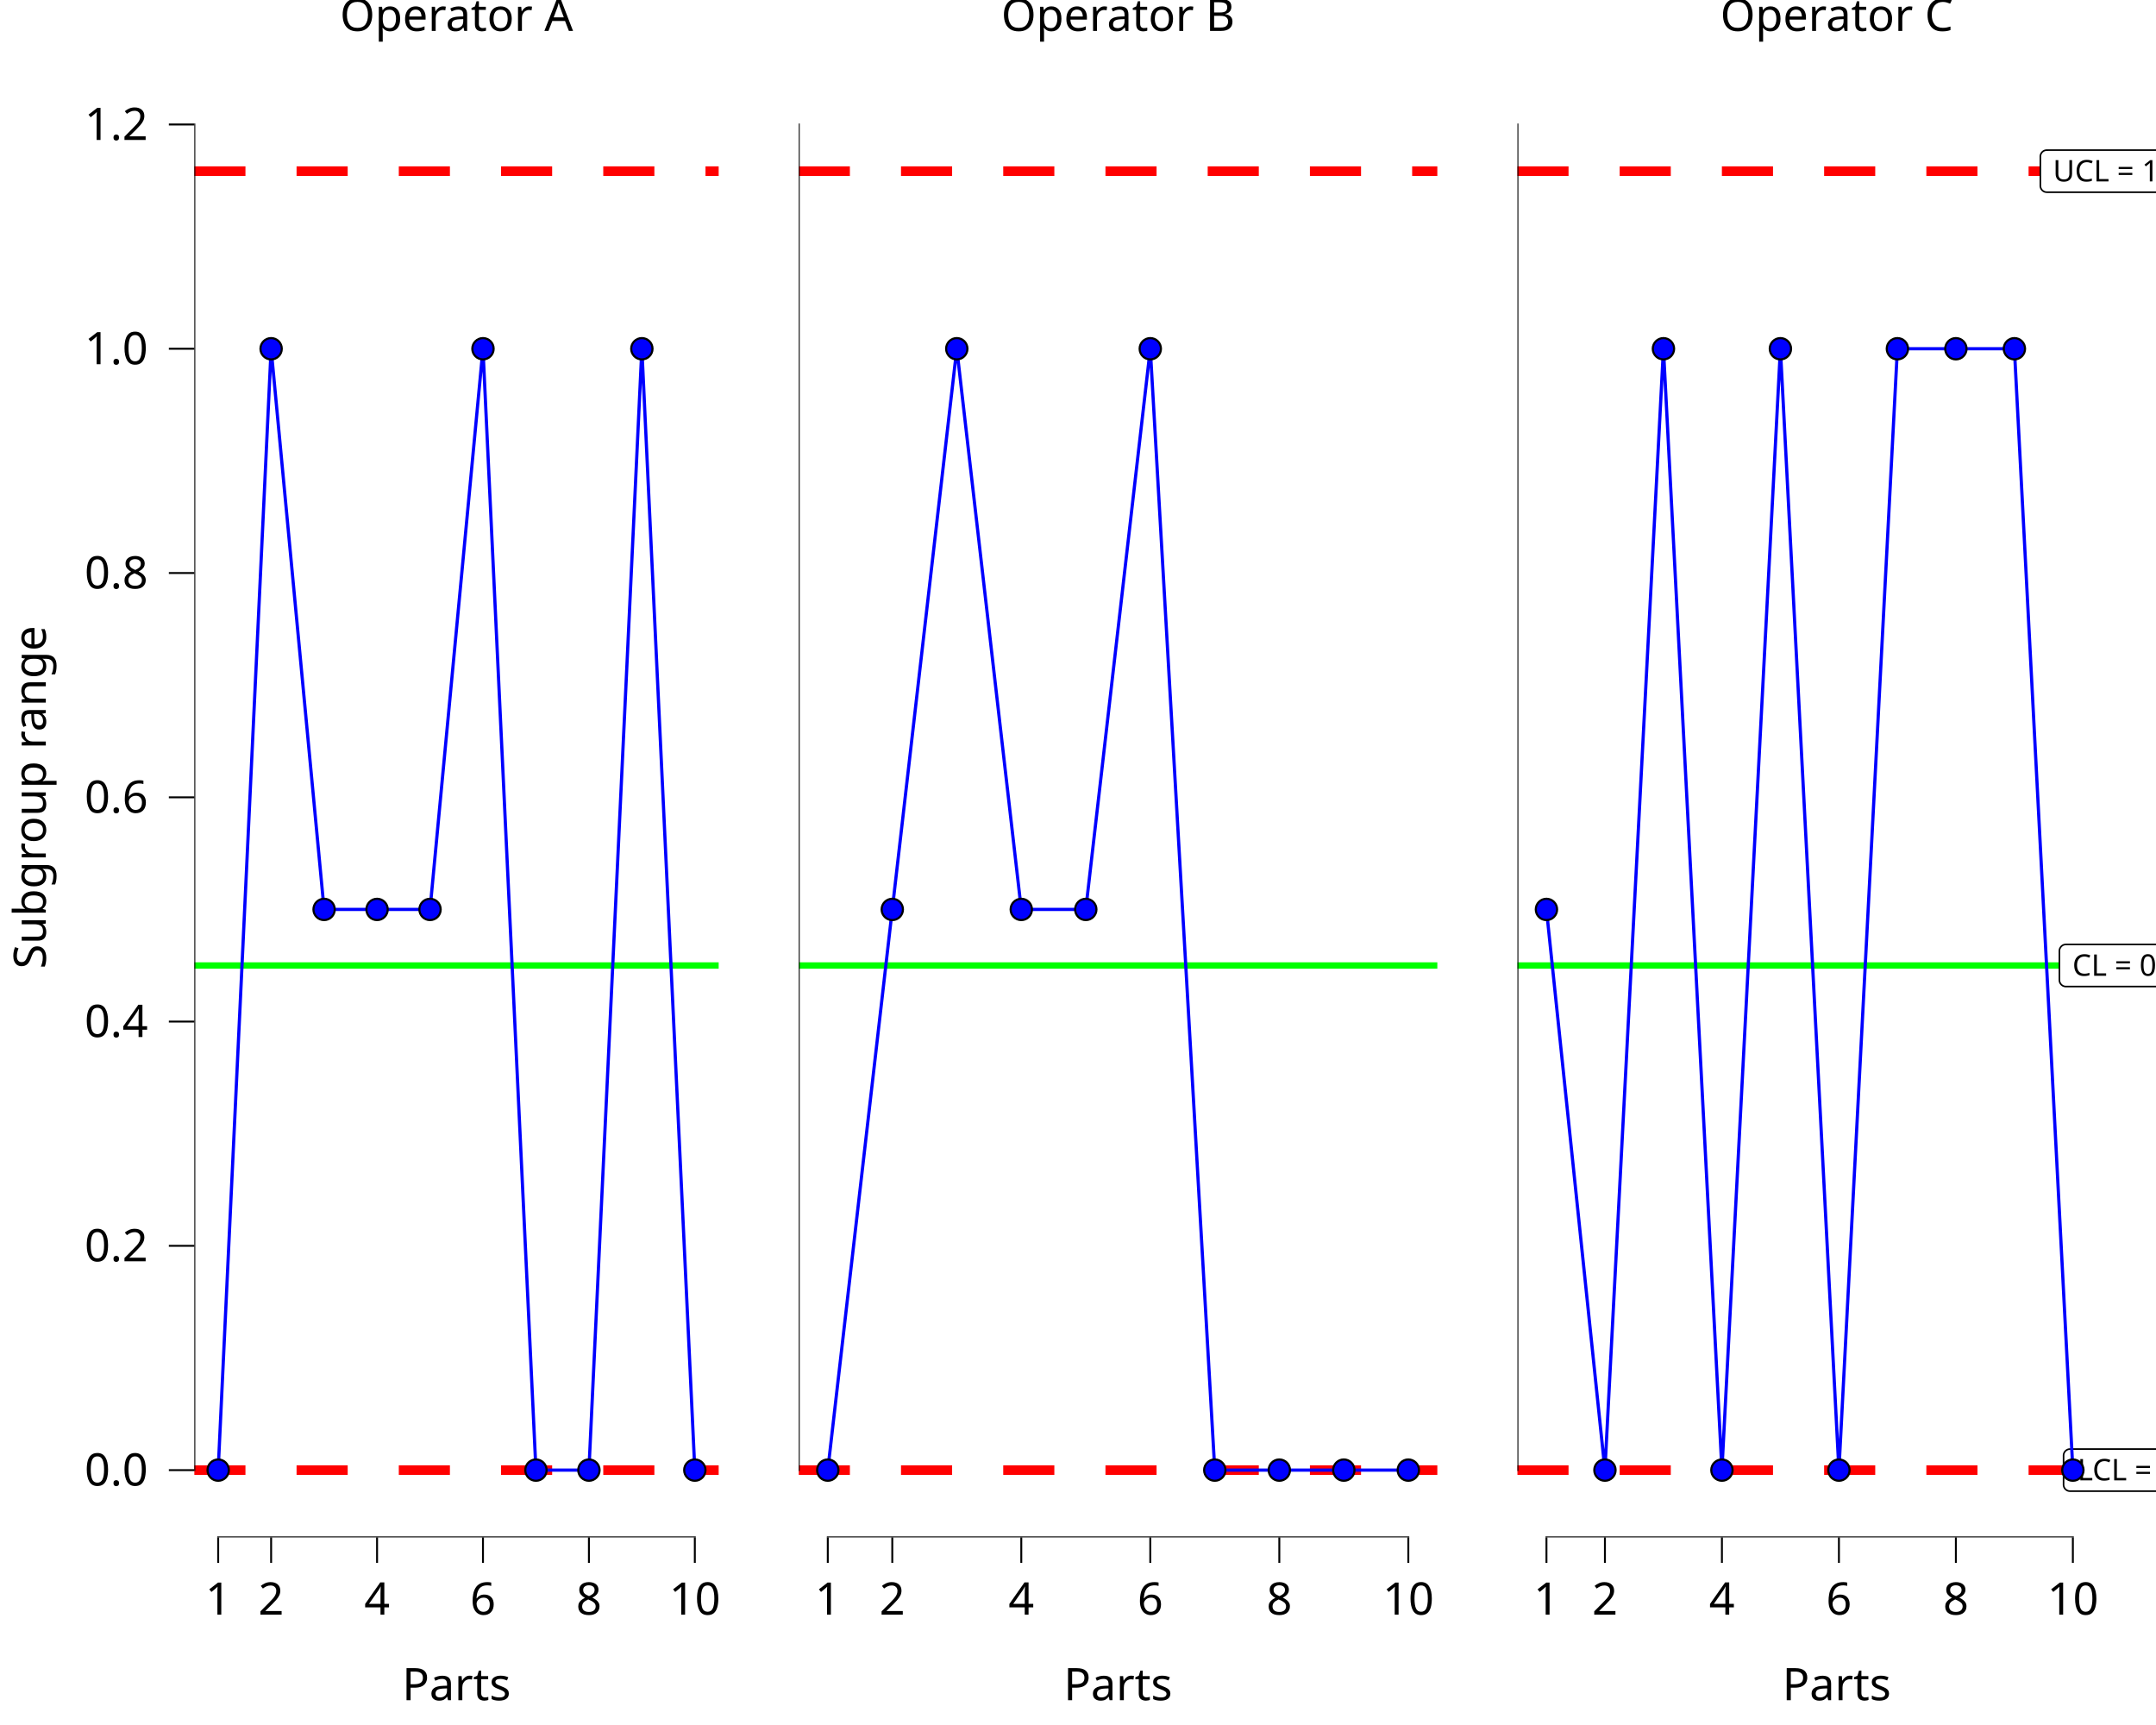
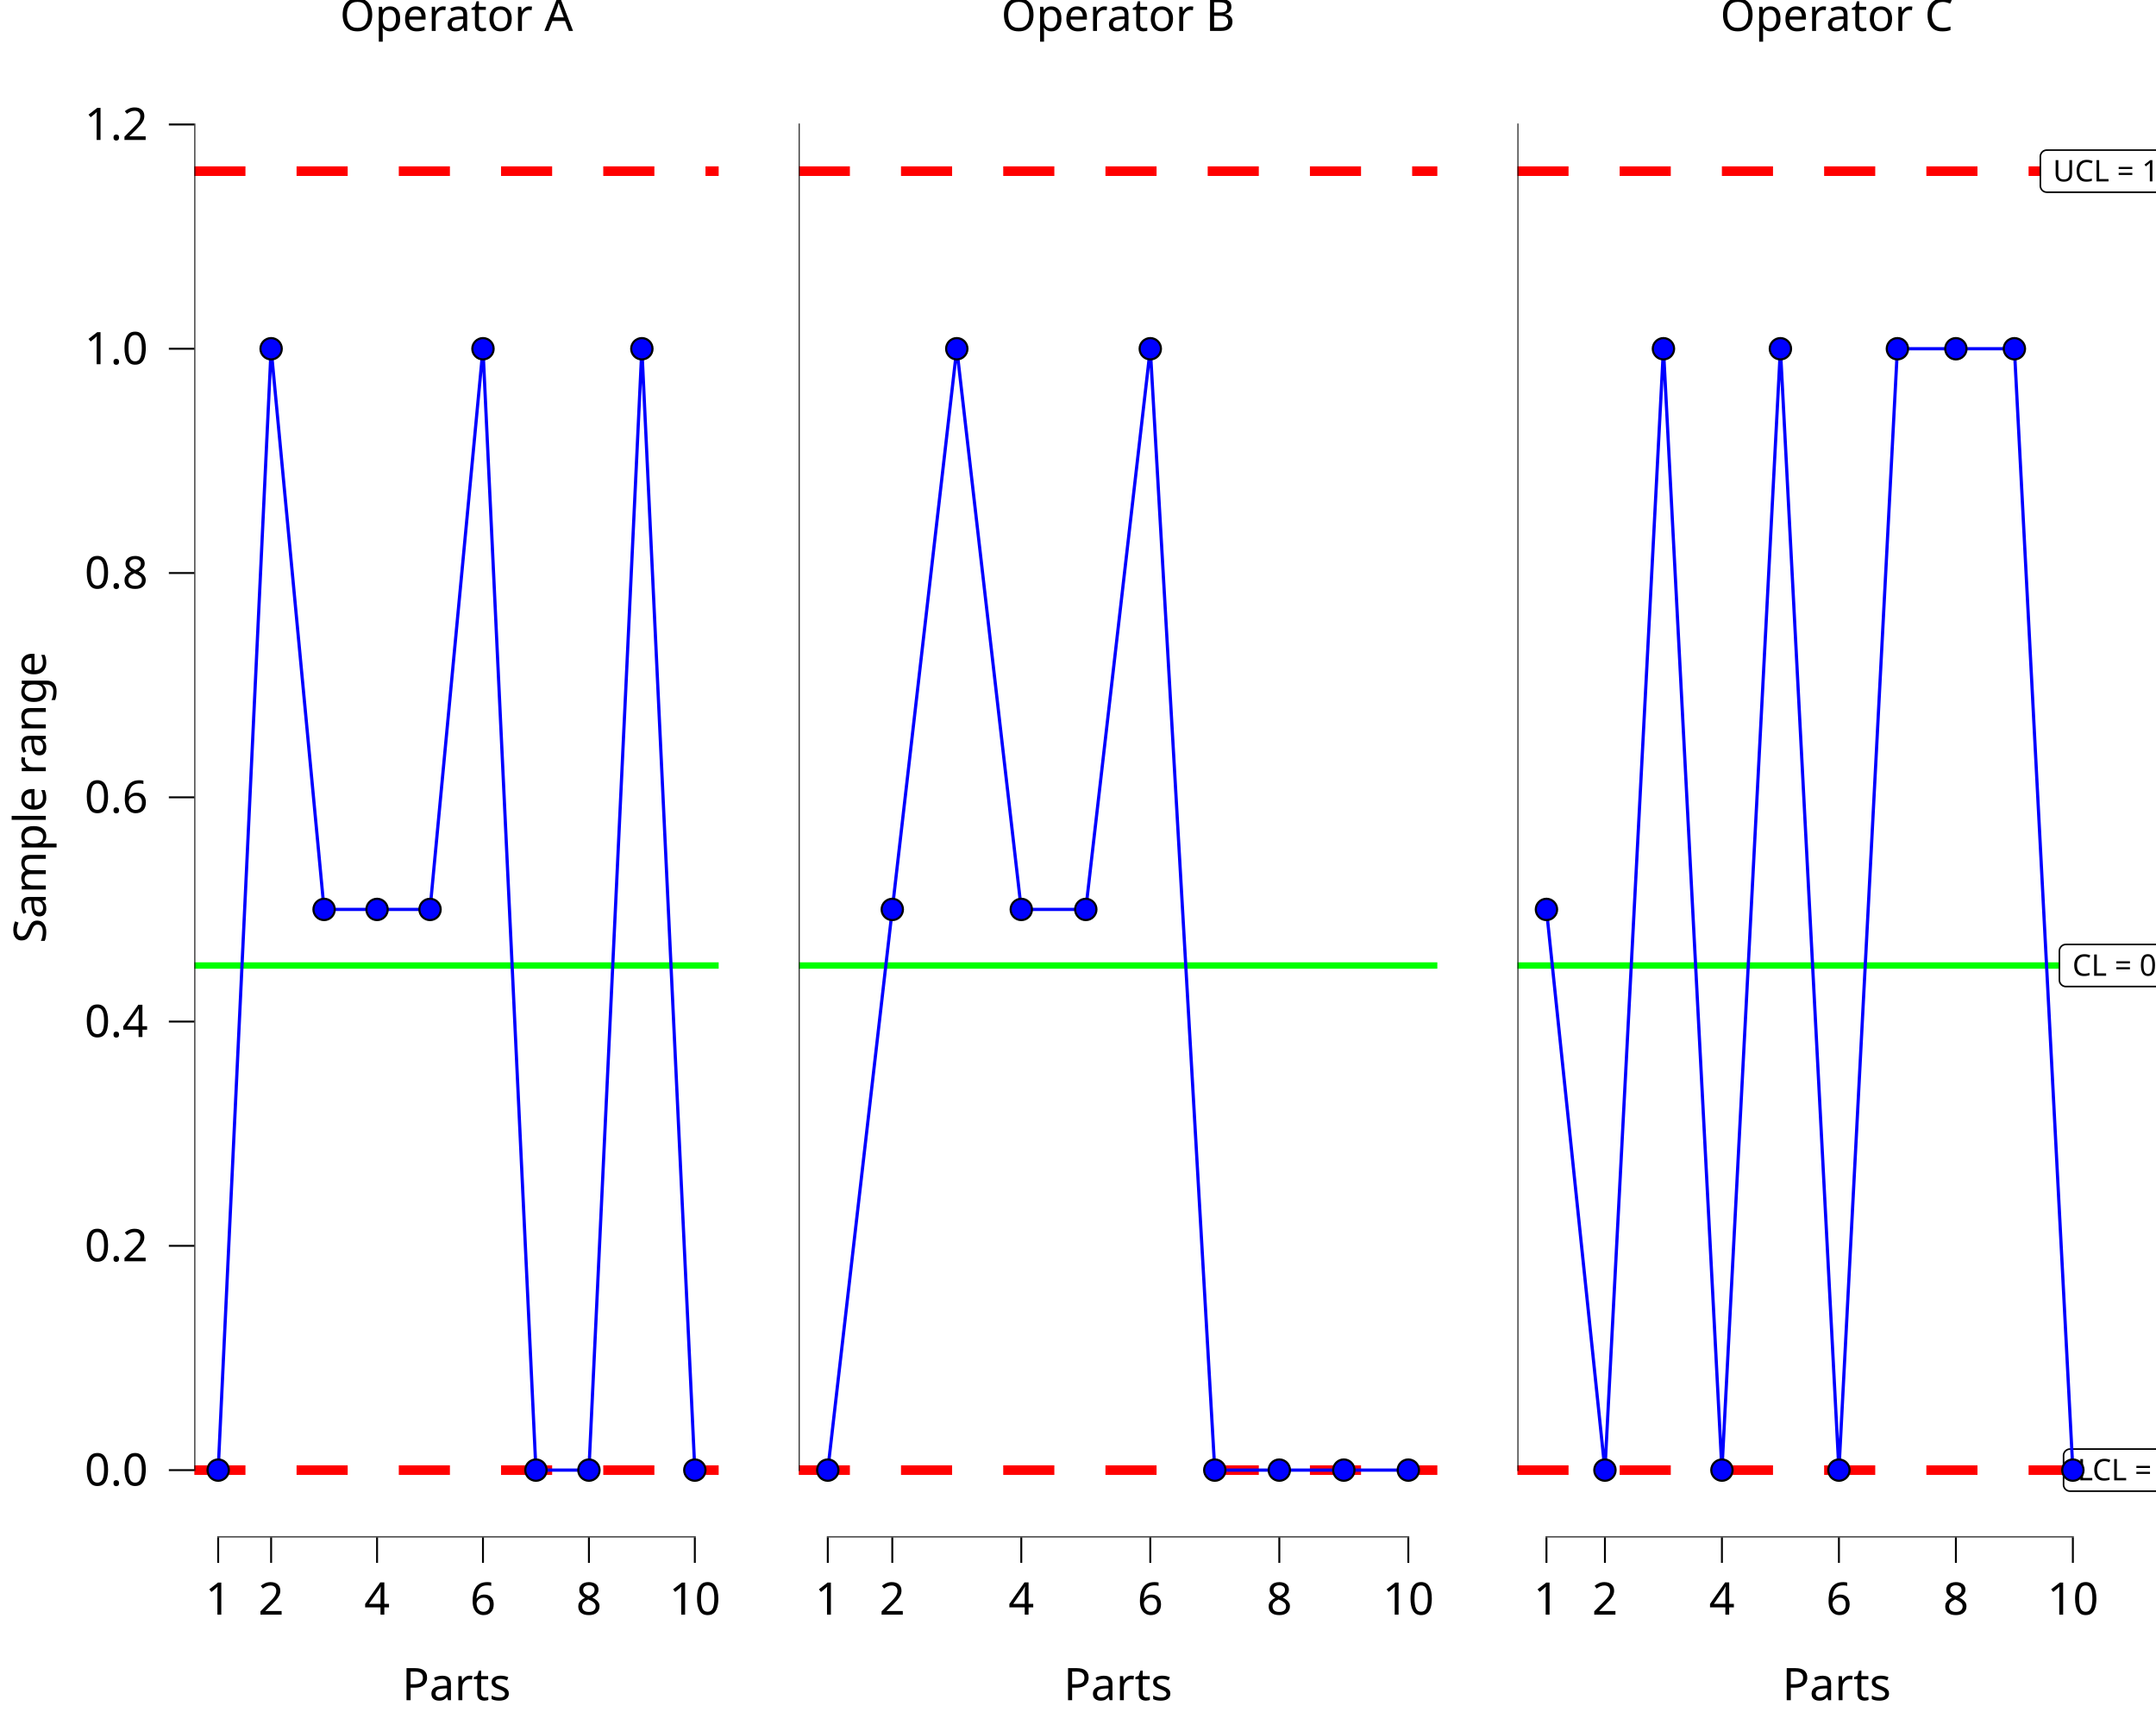
<svg xmlns="http://www.w3.org/2000/svg" class="svglite" data-engine-version="2.0" width="720.00pt" height="576.00pt" viewBox="0 0 720.00 576.00">
  <defs>
    <style type="text/css">
    .svglite line, .svglite polyline, .svglite polygon, .svglite path, .svglite rect, .svglite circle {
      fill: none;
      stroke: #000000;
      stroke-linecap: round;
      stroke-linejoin: round;
      stroke-miterlimit: 10.00;
    }
  </style>
  </defs>
  <rect width="100%" height="100%" style="stroke: none; fill: #FFFFFF;" />
  <defs>
    <clipPath id="cpMC4wMHw3MjAuMDB8MC4wMHw1NzYuMDA=">
      <rect x="0.00" y="0.00" width="720.00" height="576.00" />
    </clipPath>
  </defs>
  <g clip-path="url(#cpMC4wMHw3MjAuMDB8MC4wMHw1NzYuMDA=)">
</g>
  <defs>
    <clipPath id="cpMC4wMHwyNDAuMDB8MC4wMHw1NzYuMDA=">
      <rect x="0.00" y="0.00" width="240.00" height="576.00" />
    </clipPath>
  </defs>
  <g clip-path="url(#cpMC4wMHwyNDAuMDB8MC4wMHw1NzYuMDA=)">
    <rect x="0.00" y="0.00" width="240.00" height="576.00" style="stroke-width: 10.67; stroke: none;" />
  </g>
  <g clip-path="url(#cpMC4wMHw3MjAuMDB8MC4wMHw1NzYuMDA=)">
</g>
  <defs>
    <clipPath id="cpNjQuOTB8MjQwLjAwfDE5LjEwfDUxMy4zNQ==">
      <rect x="64.90" y="19.10" width="175.10" height="494.25" />
    </clipPath>
  </defs>
  <g clip-path="url(#cpNjQuOTB8MjQwLjAwfDE5LjEwfDUxMy4zNQ==)">
    <rect x="64.90" y="19.10" width="175.10" height="494.25" style="stroke-width: 10.67; stroke: none;" />
    <line x1="64.90" y1="322.39" x2="240.00" y2="322.39" style="stroke-width: 2.13; stroke: #00FF00; stroke-linecap: butt;" />
    <line x1="64.90" y1="57.15" x2="240.00" y2="57.15" style="stroke-width: 3.20; stroke: #FF0000; stroke-dasharray: 17.07,17.07; stroke-linecap: butt;" />
    <line x1="64.90" y1="490.89" x2="240.00" y2="490.89" style="stroke-width: 3.20; stroke: #FF0000; stroke-dasharray: 17.07,17.07; stroke-linecap: butt;" />
    <polyline points="72.86,490.89 90.54,116.45 108.23,303.67 125.92,303.67 143.61,303.67 161.29,116.45 178.98,490.89 196.67,490.89 214.35,116.45 232.04,490.89 " style="stroke-width: 1.07; stroke: #0000FF; stroke-linecap: butt;" />
    <line x1="72.54" y1="513.35" x2="232.36" y2="513.35" style="stroke-width: 0.64; stroke-linecap: butt;" />
    <line x1="64.90" y1="491.20" x2="64.90" y2="41.25" style="stroke-width: 0.64; stroke-linecap: butt;" />
    <circle cx="72.86" cy="490.89" r="3.56" style="stroke-width: 0.71; fill: #0000FF;" />
    <circle cx="90.54" cy="116.45" r="3.56" style="stroke-width: 0.71; fill: #0000FF;" />
    <circle cx="108.23" cy="303.67" r="3.56" style="stroke-width: 0.71; fill: #0000FF;" />
    <circle cx="125.92" cy="303.67" r="3.56" style="stroke-width: 0.71; fill: #0000FF;" />
    <circle cx="143.61" cy="303.67" r="3.56" style="stroke-width: 0.71; fill: #0000FF;" />
    <circle cx="161.29" cy="116.45" r="3.56" style="stroke-width: 0.71; fill: #0000FF;" />
    <circle cx="178.98" cy="490.89" r="3.56" style="stroke-width: 0.71; fill: #0000FF;" />
    <circle cx="196.67" cy="490.89" r="3.56" style="stroke-width: 0.71; fill: #0000FF;" />
    <circle cx="214.35" cy="116.45" r="3.56" style="stroke-width: 0.71; fill: #0000FF;" />
    <circle cx="232.04" cy="490.89" r="3.56" style="stroke-width: 0.71; fill: #0000FF;" />
    <rect x="64.90" y="19.10" width="175.10" height="494.25" style="stroke-width: 0.00; stroke: none;" />
  </g>
  <g clip-path="url(#cpMC4wMHw3MjAuMDB8MC4wMHw1NzYuMDA=)">
    <polyline points="64.90,513.35 64.90,19.10 " style="stroke-width: 0.00; stroke: none; stroke-linecap: butt;" />
    <text x="49.42" y="496.05" text-anchor="end" style="font-size: 15.00px; font-family: sans;" textLength="20.85px" lengthAdjust="spacingAndGlyphs">0.0</text>
    <text x="49.42" y="421.16" text-anchor="end" style="font-size: 15.00px; font-family: sans;" textLength="20.85px" lengthAdjust="spacingAndGlyphs">0.2</text>
    <text x="49.42" y="346.27" text-anchor="end" style="font-size: 15.00px; font-family: sans;" textLength="20.85px" lengthAdjust="spacingAndGlyphs">0.4</text>
    <text x="49.42" y="271.39" text-anchor="end" style="font-size: 15.00px; font-family: sans;" textLength="20.85px" lengthAdjust="spacingAndGlyphs">0.6</text>
    <text x="49.42" y="196.50" text-anchor="end" style="font-size: 15.00px; font-family: sans;" textLength="20.85px" lengthAdjust="spacingAndGlyphs">0.8</text>
    <text x="49.42" y="121.62" text-anchor="end" style="font-size: 15.00px; font-family: sans;" textLength="20.85px" lengthAdjust="spacingAndGlyphs">1.0</text>
    <text x="49.42" y="46.73" text-anchor="end" style="font-size: 15.00px; font-family: sans;" textLength="20.85px" lengthAdjust="spacingAndGlyphs">1.2</text>
    <polyline points="56.39,490.89 64.90,490.89 " style="stroke-width: 0.64; stroke-linecap: butt;" />
    <polyline points="56.39,416.00 64.90,416.00 " style="stroke-width: 0.64; stroke-linecap: butt;" />
    <polyline points="56.39,341.11 64.90,341.11 " style="stroke-width: 0.64; stroke-linecap: butt;" />
    <polyline points="56.39,266.23 64.90,266.23 " style="stroke-width: 0.64; stroke-linecap: butt;" />
    <polyline points="56.39,191.34 64.90,191.34 " style="stroke-width: 0.64; stroke-linecap: butt;" />
    <polyline points="56.39,116.45 64.90,116.45 " style="stroke-width: 0.64; stroke-linecap: butt;" />
    <polyline points="56.39,41.57 64.90,41.57 " style="stroke-width: 0.64; stroke-linecap: butt;" />
    <polyline points="64.90,513.35 240.00,513.35 " style="stroke-width: 0.00; stroke: none; stroke-linecap: butt;" />
    <polyline points="72.86,521.85 72.86,513.35 " style="stroke-width: 0.64; stroke-linecap: butt;" />
    <polyline points="90.54,521.85 90.54,513.35 " style="stroke-width: 0.64; stroke-linecap: butt;" />
    <polyline points="125.92,521.85 125.92,513.35 " style="stroke-width: 0.64; stroke-linecap: butt;" />
    <polyline points="161.29,521.85 161.29,513.35 " style="stroke-width: 0.64; stroke-linecap: butt;" />
    <polyline points="196.67,521.85 196.67,513.35 " style="stroke-width: 0.64; stroke-linecap: butt;" />
    <polyline points="232.04,521.85 232.04,513.35 " style="stroke-width: 0.64; stroke-linecap: butt;" />
    <text x="72.86" y="539.15" text-anchor="middle" style="font-size: 15.00px; font-family: sans;" textLength="8.34px" lengthAdjust="spacingAndGlyphs">1</text>
    <text x="90.54" y="539.15" text-anchor="middle" style="font-size: 15.00px; font-family: sans;" textLength="8.34px" lengthAdjust="spacingAndGlyphs">2</text>
    <text x="125.92" y="539.15" text-anchor="middle" style="font-size: 15.00px; font-family: sans;" textLength="8.34px" lengthAdjust="spacingAndGlyphs">4</text>
    <text x="161.29" y="539.15" text-anchor="middle" style="font-size: 15.00px; font-family: sans;" textLength="8.34px" lengthAdjust="spacingAndGlyphs">6</text>
    <text x="196.67" y="539.15" text-anchor="middle" style="font-size: 15.00px; font-family: sans;" textLength="8.34px" lengthAdjust="spacingAndGlyphs">8</text>
    <text x="232.04" y="539.15" text-anchor="middle" style="font-size: 15.00px; font-family: sans;" textLength="16.69px" lengthAdjust="spacingAndGlyphs">10</text>
    <text x="152.45" y="567.72" text-anchor="middle" style="font-size: 15.00px; font-family: sans;" textLength="35.02px" lengthAdjust="spacingAndGlyphs">Parts</text>
-     <text transform="translate(15.30,266.23) rotate(-90)" text-anchor="middle" style="font-size: 15.00px; font-family: sans;" textLength="107.60px" lengthAdjust="spacingAndGlyphs">Subgroup range</text>
+     <text transform="translate(15.30,266.23) rotate(-90)" text-anchor="middle" style="font-size: 15.00px; font-family: sans;" textLength="93.40px" lengthAdjust="spacingAndGlyphs">Sample range</text>
    <text x="152.45" y="10.32" text-anchor="middle" style="font-size: 15.00px; font-family: sans;" textLength="73.38px" lengthAdjust="spacingAndGlyphs">Operator A</text>
  </g>
  <defs>
    <clipPath id="cpMjQwLjAwfDQ4MC4wMHwwLjAwfDU3Ni4wMA==">
      <rect x="240.00" y="0.00" width="240.00" height="576.00" />
    </clipPath>
  </defs>
  <g clip-path="url(#cpMjQwLjAwfDQ4MC4wMHwwLjAwfDU3Ni4wMA==)">
    <rect x="240.00" y="0.00" width="240.00" height="576.00" style="stroke-width: 10.67; stroke: none;" />
  </g>
  <g clip-path="url(#cpMC4wMHw3MjAuMDB8MC4wMHw1NzYuMDA=)">
</g>
  <defs>
    <clipPath id="cpMjY2Ljc1fDQ4MC4wMHwxOS4xMHw1MTMuMzU=">
      <rect x="266.75" y="19.10" width="213.25" height="494.25" />
    </clipPath>
  </defs>
  <g clip-path="url(#cpMjY2Ljc1fDQ4MC4wMHwxOS4xMHw1MTMuMzU=)">
    <rect x="266.75" y="19.10" width="213.25" height="494.25" style="stroke-width: 10.67; stroke: none;" />
    <line x1="266.75" y1="322.39" x2="480.00" y2="322.39" style="stroke-width: 2.13; stroke: #00FF00; stroke-linecap: butt;" />
    <line x1="266.75" y1="57.15" x2="480.00" y2="57.15" style="stroke-width: 3.20; stroke: #FF0000; stroke-dasharray: 17.07,17.07; stroke-linecap: butt;" />
    <line x1="266.75" y1="490.89" x2="480.00" y2="490.89" style="stroke-width: 3.20; stroke: #FF0000; stroke-dasharray: 17.07,17.07; stroke-linecap: butt;" />
    <polyline points="276.44,490.89 297.98,303.67 319.52,116.45 341.06,303.67 362.60,303.67 384.14,116.45 405.68,490.89 427.23,490.89 448.77,490.89 470.31,490.89 " style="stroke-width: 1.07; stroke: #0000FF; stroke-linecap: butt;" />
    <line x1="276.12" y1="513.35" x2="470.63" y2="513.35" style="stroke-width: 0.64; stroke-linecap: butt;" />
    <line x1="266.75" y1="491.20" x2="266.75" y2="41.25" style="stroke-width: 0.64; stroke-linecap: butt;" />
    <circle cx="276.44" cy="490.89" r="3.56" style="stroke-width: 0.71; fill: #0000FF;" />
    <circle cx="297.98" cy="303.67" r="3.56" style="stroke-width: 0.71; fill: #0000FF;" />
    <circle cx="319.52" cy="116.45" r="3.56" style="stroke-width: 0.71; fill: #0000FF;" />
    <circle cx="341.06" cy="303.67" r="3.56" style="stroke-width: 0.71; fill: #0000FF;" />
    <circle cx="362.60" cy="303.67" r="3.56" style="stroke-width: 0.71; fill: #0000FF;" />
    <circle cx="384.14" cy="116.45" r="3.56" style="stroke-width: 0.71; fill: #0000FF;" />
    <circle cx="405.68" cy="490.89" r="3.56" style="stroke-width: 0.71; fill: #0000FF;" />
    <circle cx="427.23" cy="490.89" r="3.56" style="stroke-width: 0.71; fill: #0000FF;" />
    <circle cx="448.77" cy="490.89" r="3.56" style="stroke-width: 0.71; fill: #0000FF;" />
    <circle cx="470.31" cy="490.89" r="3.56" style="stroke-width: 0.71; fill: #0000FF;" />
    <rect x="266.75" y="19.10" width="213.25" height="494.25" style="stroke-width: 0.00; stroke: none;" />
  </g>
  <g clip-path="url(#cpMC4wMHw3MjAuMDB8MC4wMHw1NzYuMDA=)">
    <polyline points="266.75,513.35 480.00,513.35 " style="stroke-width: 0.00; stroke: none; stroke-linecap: butt;" />
    <polyline points="276.44,521.85 276.44,513.35 " style="stroke-width: 0.64; stroke-linecap: butt;" />
    <polyline points="297.98,521.85 297.98,513.35 " style="stroke-width: 0.64; stroke-linecap: butt;" />
    <polyline points="341.06,521.85 341.06,513.35 " style="stroke-width: 0.64; stroke-linecap: butt;" />
    <polyline points="384.14,521.85 384.14,513.35 " style="stroke-width: 0.64; stroke-linecap: butt;" />
    <polyline points="427.23,521.85 427.23,513.35 " style="stroke-width: 0.64; stroke-linecap: butt;" />
    <polyline points="470.31,521.85 470.31,513.35 " style="stroke-width: 0.64; stroke-linecap: butt;" />
    <text x="276.44" y="539.15" text-anchor="middle" style="font-size: 15.00px; font-family: sans;" textLength="8.34px" lengthAdjust="spacingAndGlyphs">1</text>
    <text x="297.98" y="539.15" text-anchor="middle" style="font-size: 15.00px; font-family: sans;" textLength="8.34px" lengthAdjust="spacingAndGlyphs">2</text>
    <text x="341.06" y="539.15" text-anchor="middle" style="font-size: 15.00px; font-family: sans;" textLength="8.34px" lengthAdjust="spacingAndGlyphs">4</text>
    <text x="384.14" y="539.15" text-anchor="middle" style="font-size: 15.00px; font-family: sans;" textLength="8.34px" lengthAdjust="spacingAndGlyphs">6</text>
    <text x="427.23" y="539.15" text-anchor="middle" style="font-size: 15.00px; font-family: sans;" textLength="8.34px" lengthAdjust="spacingAndGlyphs">8</text>
    <text x="470.31" y="539.15" text-anchor="middle" style="font-size: 15.00px; font-family: sans;" textLength="16.69px" lengthAdjust="spacingAndGlyphs">10</text>
    <text x="373.37" y="567.72" text-anchor="middle" style="font-size: 15.00px; font-family: sans;" textLength="35.02px" lengthAdjust="spacingAndGlyphs">Parts</text>
    <text x="373.37" y="10.32" text-anchor="middle" style="font-size: 15.00px; font-family: sans;" textLength="73.38px" lengthAdjust="spacingAndGlyphs">Operator B</text>
  </g>
  <defs>
    <clipPath id="cpNDgwLjAwfDcyMC4wMHwwLjAwfDU3Ni4wMA==">
      <rect x="480.00" y="0.00" width="240.00" height="576.00" />
    </clipPath>
  </defs>
  <g clip-path="url(#cpNDgwLjAwfDcyMC4wMHwwLjAwfDU3Ni4wMA==)">
    <rect x="480.00" y="0.00" width="240.00" height="576.00" style="stroke-width: 10.67; stroke: none;" />
  </g>
  <g clip-path="url(#cpMC4wMHw3MjAuMDB8MC4wMHw1NzYuMDA=)">
</g>
  <defs>
    <clipPath id="cpNTA2Ljc1fDcyMC4wMHwxOS4xMHw1MTMuMzU=">
      <rect x="506.75" y="19.10" width="213.25" height="494.25" />
    </clipPath>
  </defs>
  <g clip-path="url(#cpNTA2Ljc1fDcyMC4wMHwxOS4xMHw1MTMuMzU=)">
    <rect x="506.75" y="19.10" width="213.25" height="494.25" style="stroke-width: 10.67; stroke: none;" />
    <line x1="506.75" y1="322.39" x2="720.00" y2="322.39" style="stroke-width: 2.13; stroke: #00FF00; stroke-linecap: butt;" />
    <line x1="506.75" y1="57.15" x2="720.00" y2="57.15" style="stroke-width: 3.20; stroke: #FF0000; stroke-dasharray: 17.07,17.07; stroke-linecap: butt;" />
    <line x1="506.75" y1="490.89" x2="720.00" y2="490.89" style="stroke-width: 3.20; stroke: #FF0000; stroke-dasharray: 17.07,17.07; stroke-linecap: butt;" />
    <polygon points="689.90,329.42 730.71,329.42 730.62,329.42 730.97,329.40 731.31,329.33 731.64,329.21 731.94,329.04 732.21,328.82 732.44,328.56 732.62,328.26 732.76,327.94 732.84,327.60 732.87,327.26 732.87,327.26 732.87,317.52 732.87,317.52 732.84,317.18 732.76,316.84 732.62,316.52 732.44,316.23 732.21,315.97 731.94,315.75 731.64,315.57 731.31,315.45 730.97,315.38 730.71,315.36 689.90,315.36 690.16,315.38 689.81,315.37 689.47,315.41 689.14,315.50 688.82,315.65 688.54,315.85 688.29,316.09 688.08,316.37 687.91,316.68 687.80,317.01 687.75,317.35 687.74,317.52 687.74,327.26 687.75,327.08 687.75,327.43 687.80,327.77 687.91,328.10 688.08,328.41 688.29,328.69 688.54,328.93 688.82,329.13 689.14,329.28 689.47,329.37 689.81,329.42 " style="stroke-width: 0.53; fill: #FFFFFF;" />
    <text x="710.31" y="325.82" text-anchor="middle" style="font-size: 9.96px; font-family: sans;" textLength="37.93px" lengthAdjust="spacingAndGlyphs">CL = 0.4</text>
    <polygon points="683.54,64.18 737.08,64.18 736.99,64.17 737.34,64.16 737.68,64.09 738.00,63.97 738.31,63.79 738.57,63.57 738.80,63.31 738.99,63.02 739.13,62.70 739.21,62.36 739.24,62.02 739.24,62.02 739.24,52.28 739.24,52.28 739.21,51.94 739.13,51.60 738.99,51.28 738.80,50.99 738.57,50.72 738.31,50.51 738.00,50.33 737.68,50.21 737.34,50.14 737.08,50.12 683.54,50.12 683.80,50.14 683.45,50.12 683.10,50.17 682.77,50.26 682.46,50.41 682.17,50.61 681.92,50.85 681.71,51.13 681.55,51.44 681.44,51.77 681.38,52.11 681.38,52.28 681.38,62.02 681.38,61.84 681.38,62.19 681.44,62.53 681.55,62.86 681.71,63.17 681.92,63.45 682.17,63.69 682.46,63.89 682.77,64.04 683.10,64.13 683.45,64.17 " style="stroke-width: 0.53; fill: #FFFFFF;" />
    <text x="710.31" y="60.58" text-anchor="middle" style="font-size: 9.96px; font-family: sans;" textLength="50.66px" lengthAdjust="spacingAndGlyphs">UCL = 1.16</text>
    <polygon points="691.29,497.91 729.33,497.91 729.24,497.91 729.59,497.90 729.93,497.83 730.25,497.70 730.56,497.53 730.82,497.31 731.06,497.05 731.24,496.76 731.38,496.44 731.46,496.10 731.49,495.75 731.49,495.75 731.49,486.02 731.49,486.02 731.46,485.67 731.38,485.33 731.24,485.01 731.06,484.72 730.82,484.46 730.56,484.24 730.25,484.07 729.93,483.94 729.59,483.87 729.33,483.86 691.29,483.86 691.55,483.87 691.20,483.86 690.85,483.90 690.52,484.00 690.21,484.15 689.92,484.35 689.67,484.59 689.46,484.86 689.30,485.17 689.19,485.50 689.13,485.84 689.13,486.02 689.13,495.75 689.13,495.58 689.13,495.93 689.19,496.27 689.30,496.60 689.46,496.91 689.67,497.18 689.92,497.42 690.21,497.62 690.52,497.77 690.85,497.87 691.20,497.91 " style="stroke-width: 0.53; fill: #FFFFFF;" />
    <text x="710.31" y="494.31" text-anchor="middle" style="font-size: 9.96px; font-family: sans;" textLength="35.16px" lengthAdjust="spacingAndGlyphs">LCL = 0</text>
    <polyline points="516.44,303.67 535.97,490.89 555.51,116.45 575.04,490.89 594.57,116.45 614.11,490.89 633.64,116.45 653.17,116.45 672.71,116.45 692.24,490.89 " style="stroke-width: 1.07; stroke: #0000FF; stroke-linecap: butt;" />
    <line x1="516.12" y1="513.35" x2="692.56" y2="513.35" style="stroke-width: 0.64; stroke-linecap: butt;" />
    <line x1="506.75" y1="491.20" x2="506.75" y2="41.25" style="stroke-width: 0.64; stroke-linecap: butt;" />
    <circle cx="516.44" cy="303.67" r="3.56" style="stroke-width: 0.71; fill: #0000FF;" />
    <circle cx="535.97" cy="490.89" r="3.56" style="stroke-width: 0.71; fill: #0000FF;" />
    <circle cx="555.51" cy="116.45" r="3.56" style="stroke-width: 0.71; fill: #0000FF;" />
    <circle cx="575.04" cy="490.89" r="3.56" style="stroke-width: 0.71; fill: #0000FF;" />
    <circle cx="594.57" cy="116.45" r="3.56" style="stroke-width: 0.71; fill: #0000FF;" />
    <circle cx="614.11" cy="490.89" r="3.56" style="stroke-width: 0.71; fill: #0000FF;" />
    <circle cx="633.64" cy="116.45" r="3.56" style="stroke-width: 0.71; fill: #0000FF;" />
    <circle cx="653.17" cy="116.45" r="3.56" style="stroke-width: 0.71; fill: #0000FF;" />
    <circle cx="672.71" cy="116.45" r="3.56" style="stroke-width: 0.71; fill: #0000FF;" />
    <circle cx="692.24" cy="490.89" r="3.56" style="stroke-width: 0.71; fill: #0000FF;" />
    <rect x="506.75" y="19.10" width="213.25" height="494.25" style="stroke-width: 0.00; stroke: none;" />
  </g>
  <g clip-path="url(#cpMC4wMHw3MjAuMDB8MC4wMHw1NzYuMDA=)">
    <polyline points="506.75,513.35 720.00,513.35 " style="stroke-width: 0.00; stroke: none; stroke-linecap: butt;" />
    <polyline points="516.44,521.85 516.44,513.35 " style="stroke-width: 0.64; stroke-linecap: butt;" />
    <polyline points="535.97,521.85 535.97,513.35 " style="stroke-width: 0.64; stroke-linecap: butt;" />
    <polyline points="575.04,521.85 575.04,513.35 " style="stroke-width: 0.64; stroke-linecap: butt;" />
    <polyline points="614.11,521.85 614.11,513.35 " style="stroke-width: 0.64; stroke-linecap: butt;" />
    <polyline points="653.17,521.85 653.17,513.35 " style="stroke-width: 0.64; stroke-linecap: butt;" />
    <polyline points="692.24,521.85 692.24,513.35 " style="stroke-width: 0.64; stroke-linecap: butt;" />
    <text x="516.44" y="539.15" text-anchor="middle" style="font-size: 15.00px; font-family: sans;" textLength="8.34px" lengthAdjust="spacingAndGlyphs">1</text>
    <text x="535.97" y="539.15" text-anchor="middle" style="font-size: 15.00px; font-family: sans;" textLength="8.34px" lengthAdjust="spacingAndGlyphs">2</text>
    <text x="575.04" y="539.15" text-anchor="middle" style="font-size: 15.00px; font-family: sans;" textLength="8.34px" lengthAdjust="spacingAndGlyphs">4</text>
    <text x="614.11" y="539.15" text-anchor="middle" style="font-size: 15.00px; font-family: sans;" textLength="8.34px" lengthAdjust="spacingAndGlyphs">6</text>
    <text x="653.17" y="539.15" text-anchor="middle" style="font-size: 15.00px; font-family: sans;" textLength="8.34px" lengthAdjust="spacingAndGlyphs">8</text>
    <text x="692.24" y="539.15" text-anchor="middle" style="font-size: 15.00px; font-family: sans;" textLength="16.69px" lengthAdjust="spacingAndGlyphs">10</text>
    <text x="613.37" y="567.72" text-anchor="middle" style="font-size: 15.00px; font-family: sans;" textLength="35.02px" lengthAdjust="spacingAndGlyphs">Parts</text>
    <text x="613.37" y="10.32" text-anchor="middle" style="font-size: 15.00px; font-family: sans;" textLength="74.20px" lengthAdjust="spacingAndGlyphs">Operator C</text>
  </g>
</svg>
